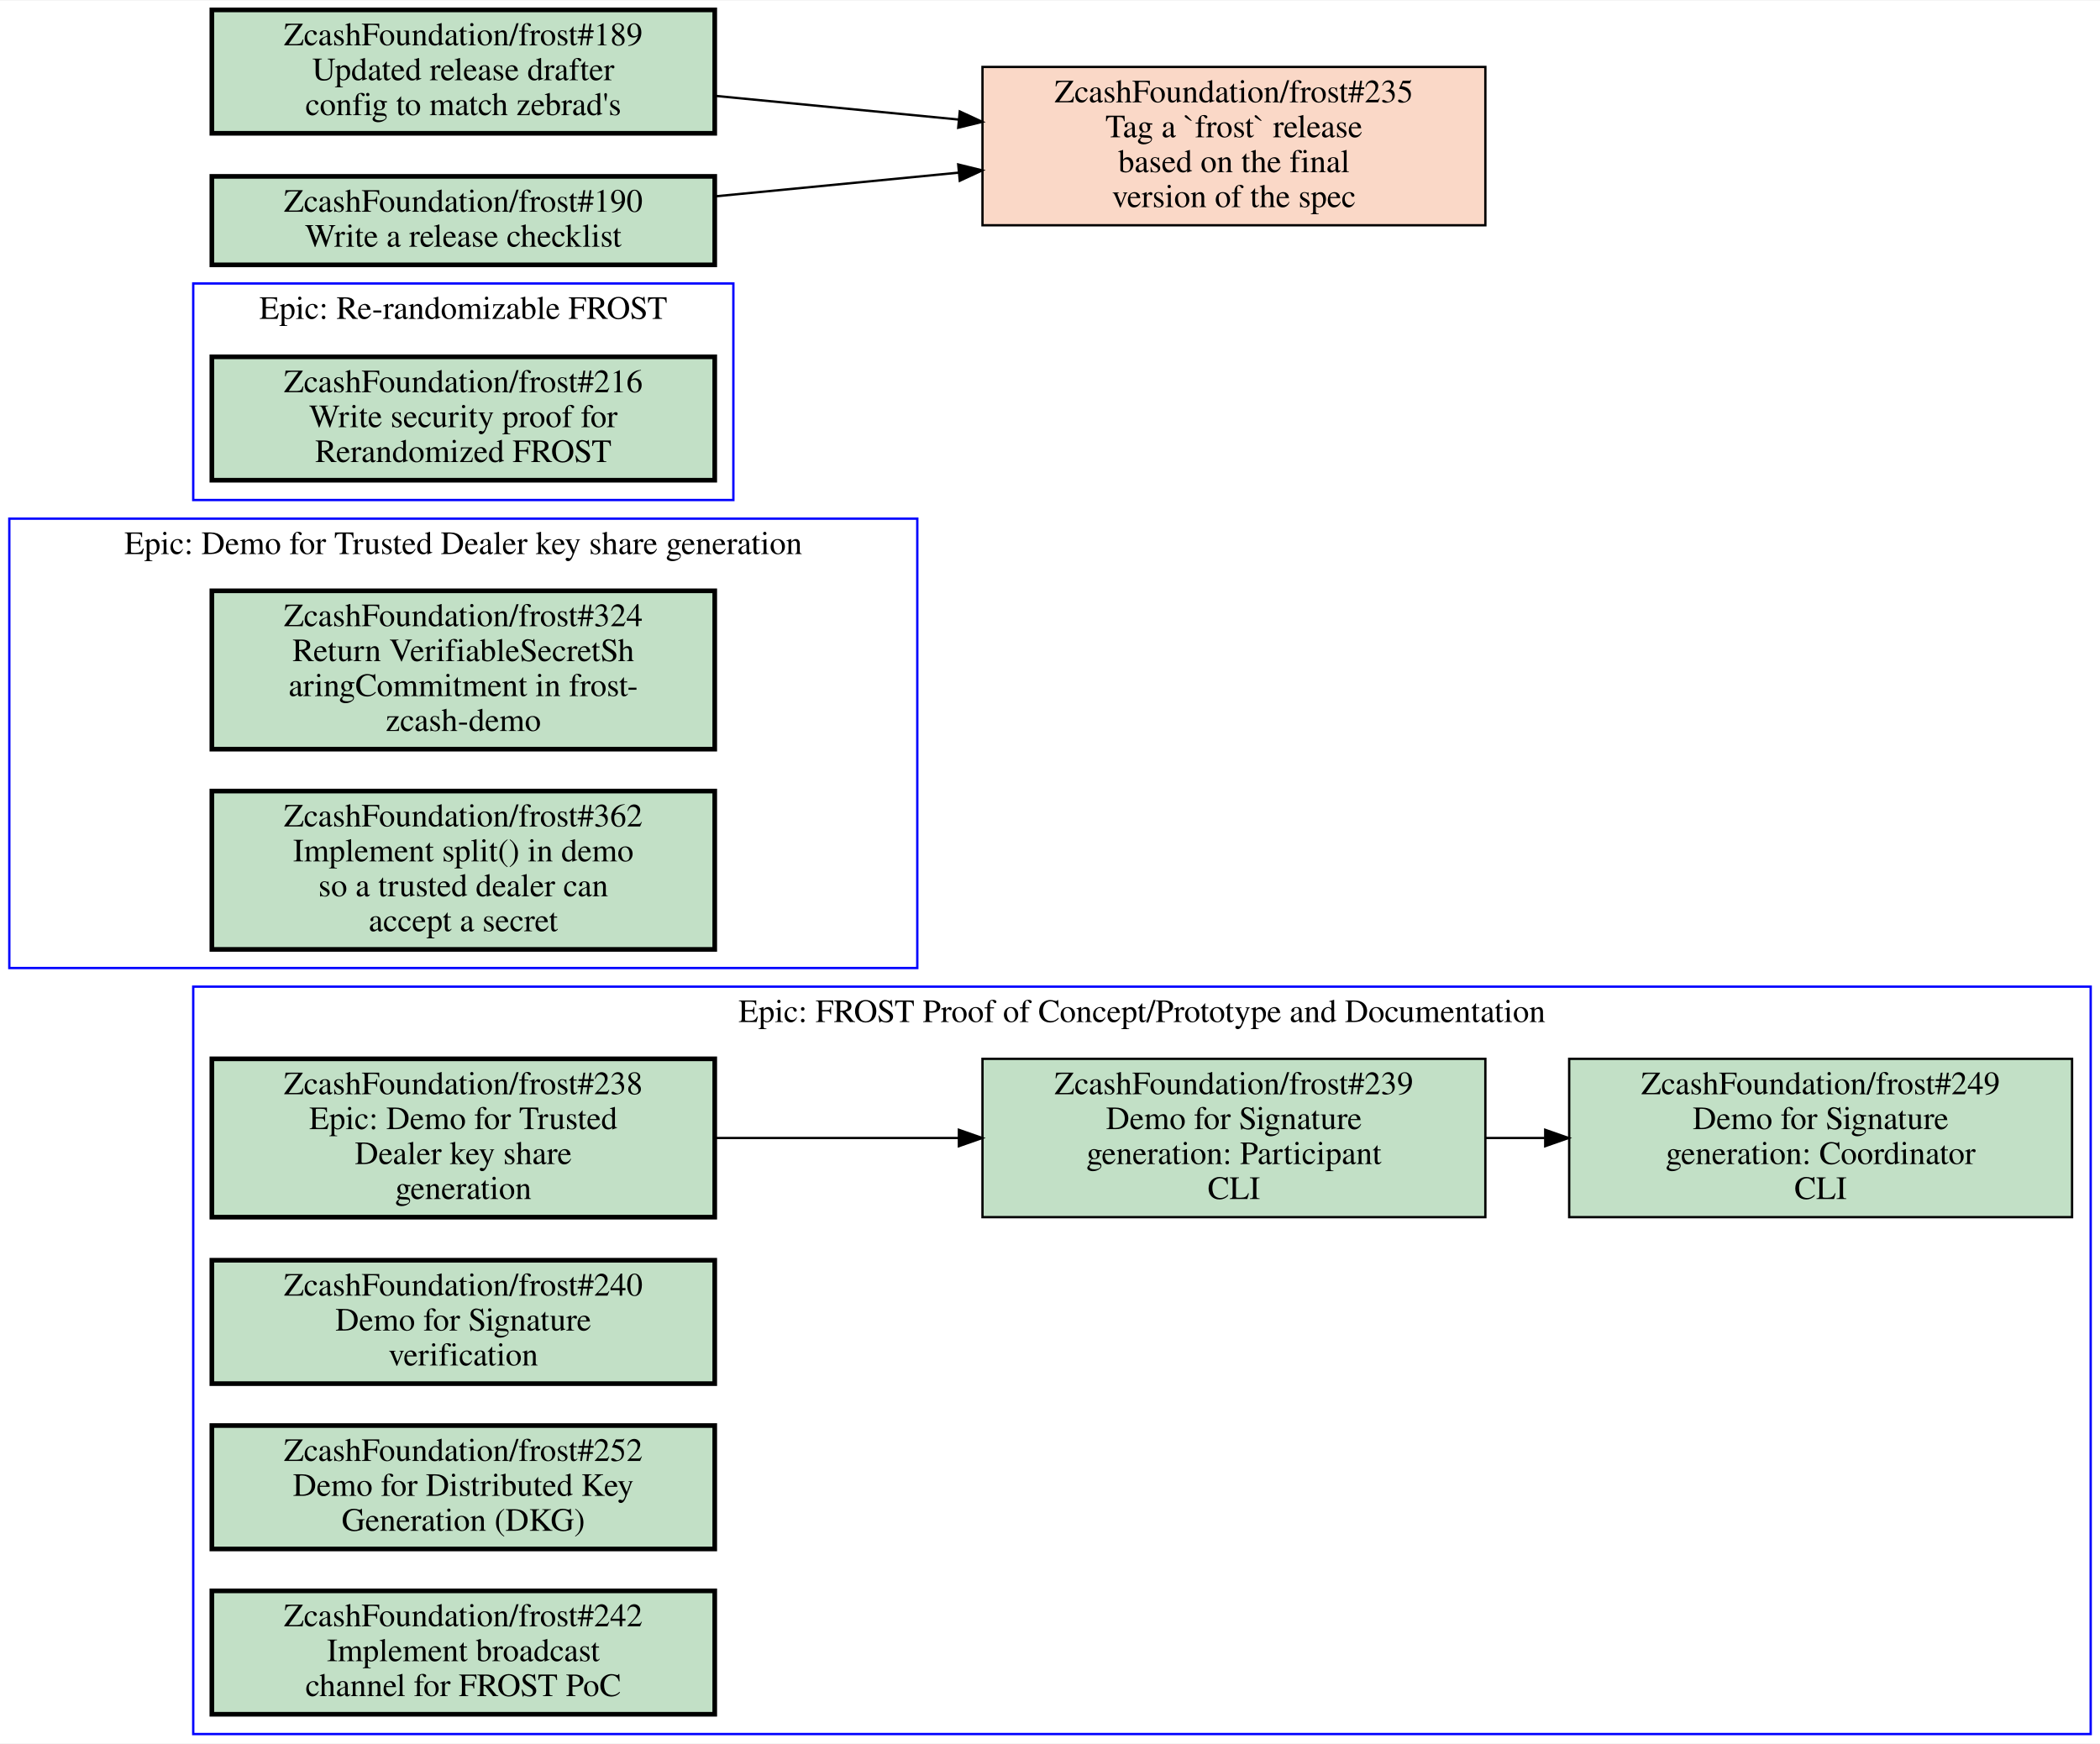
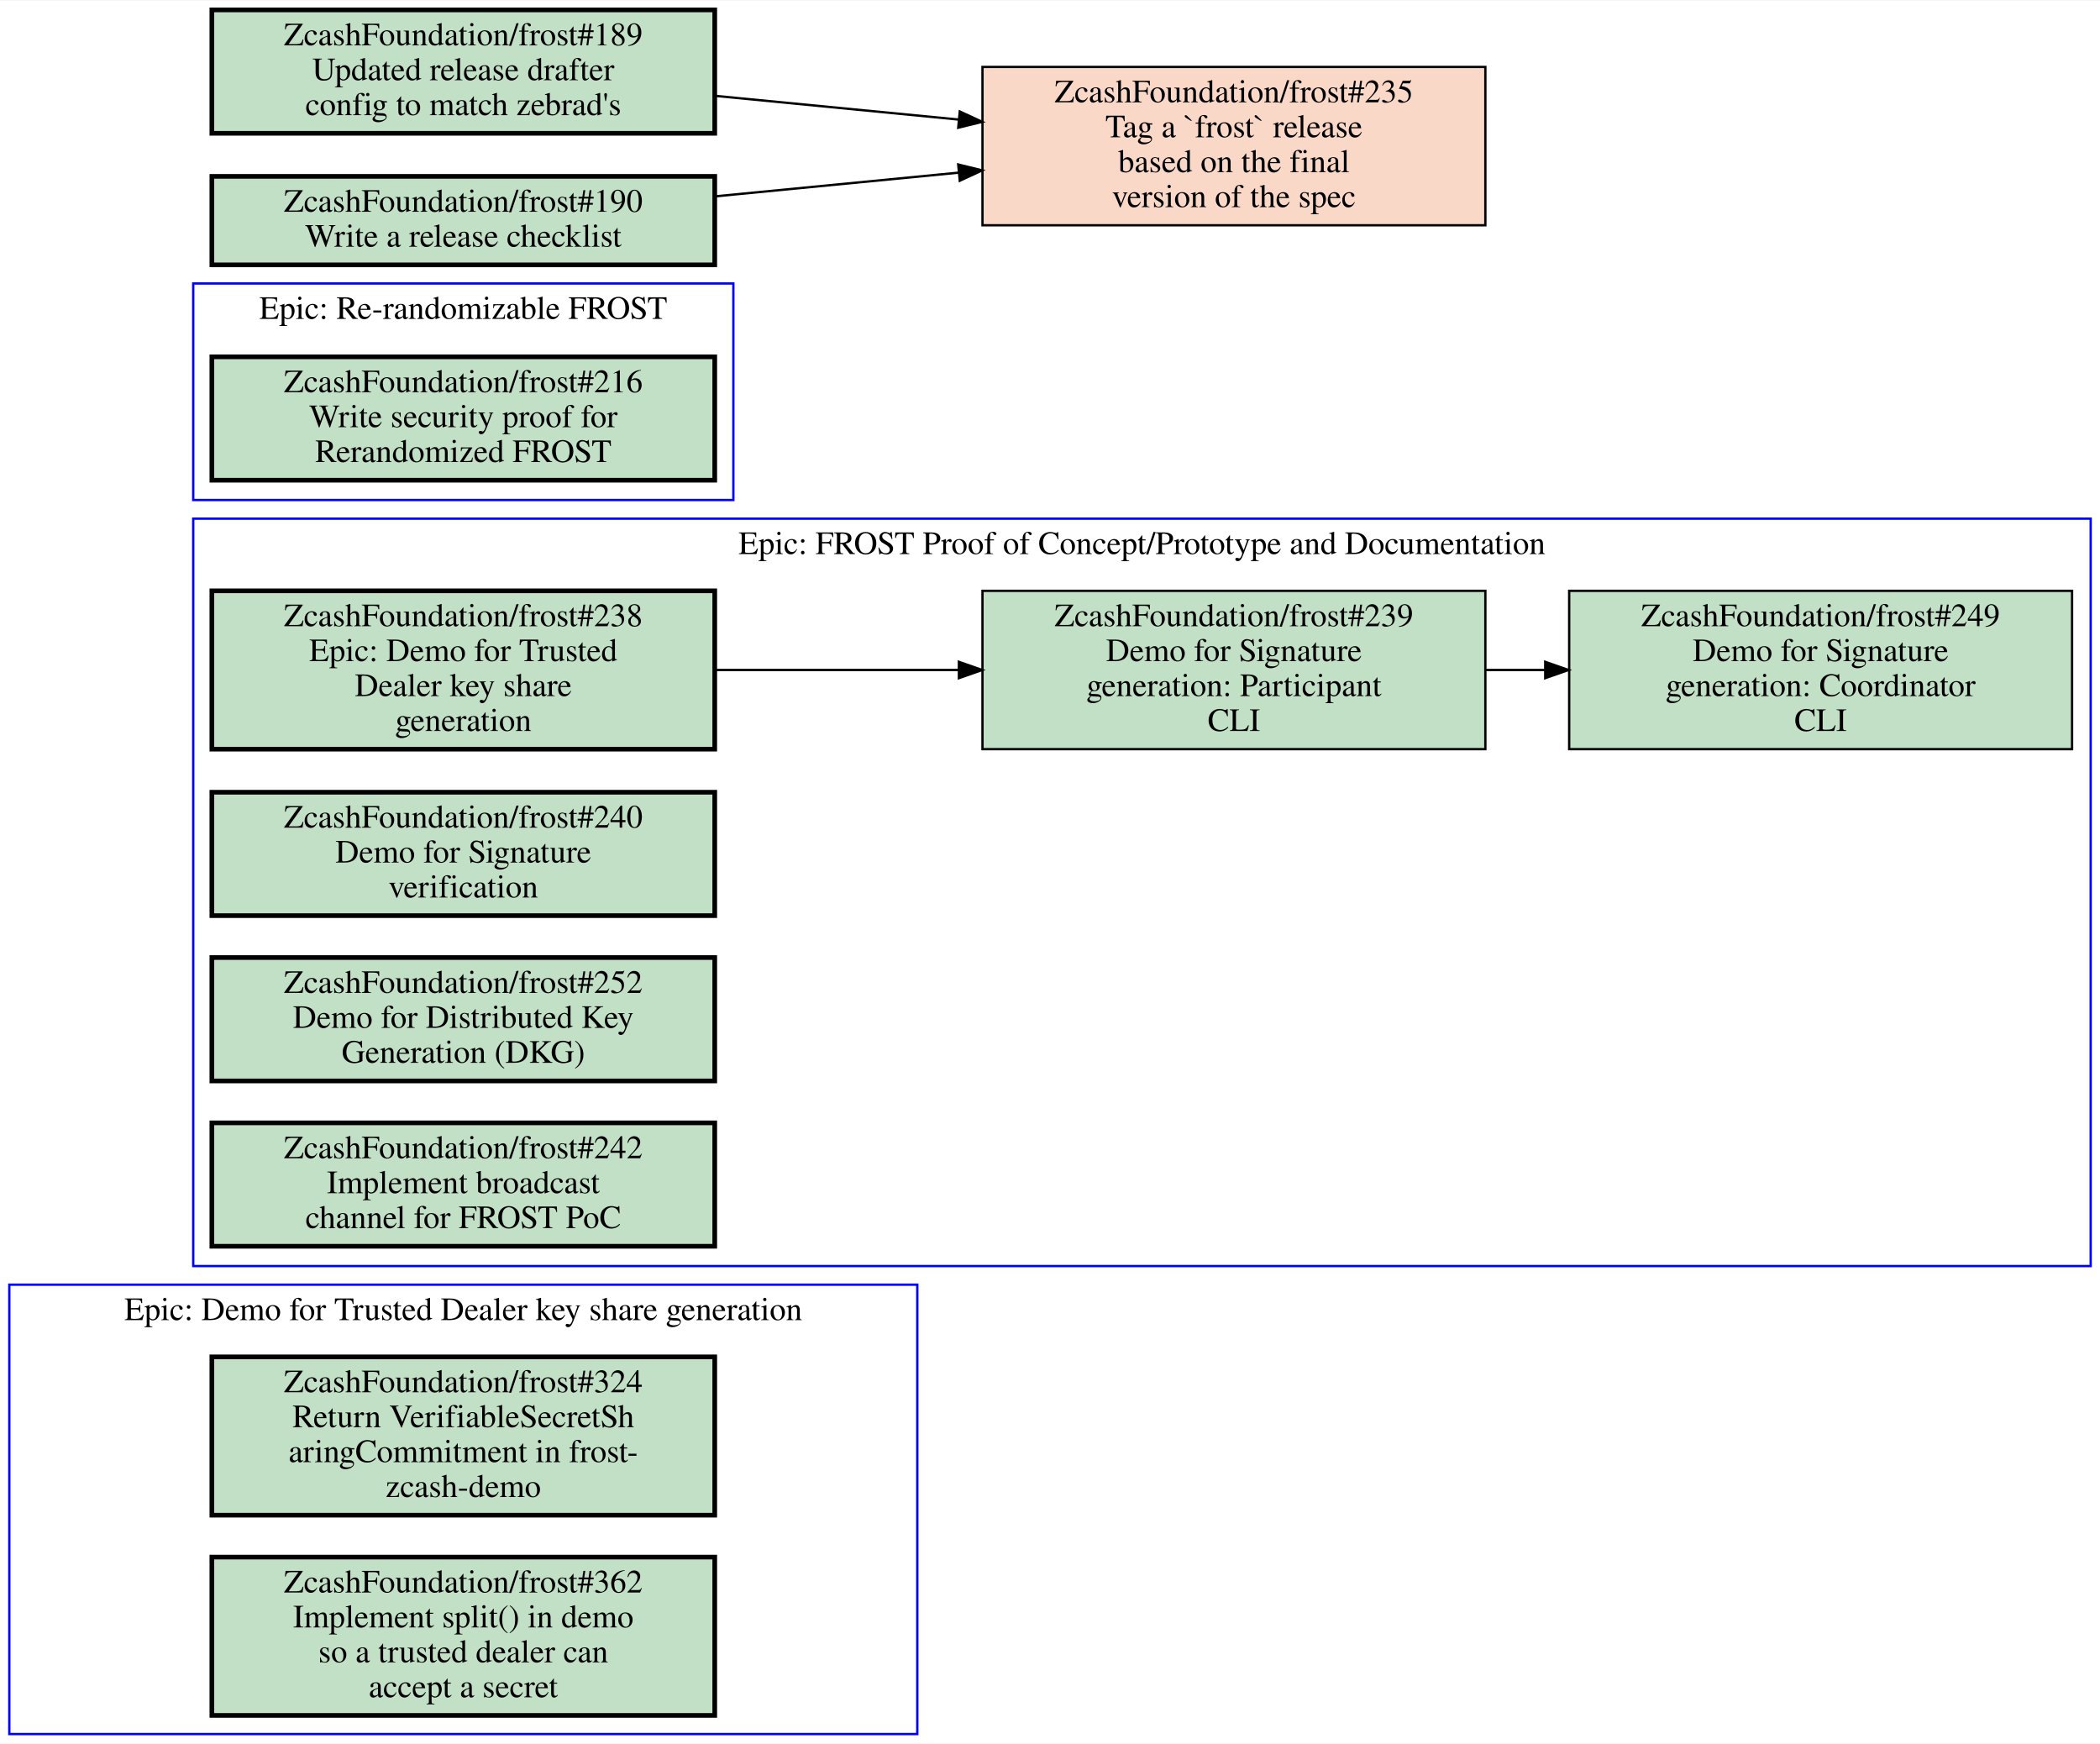
<svg xmlns="http://www.w3.org/2000/svg" xmlns:xlink="http://www.w3.org/1999/xlink" width="902pt" height="749pt" viewBox="0.00 0.00 902.00 748.50">
  <g id="graph0" class="graph" transform="scale(1 1) rotate(0) translate(4 744.5)">
    <polygon fill="white" stroke="transparent" points="-4,4 -4,-744.5 898,-744.5 898,4 -4,4" />
    <g id="clust1" class="cluster">
-       <polygon fill="none" stroke="blue" points="79,0 79,-321 894,-321 894,0 79,0" />
-       <text text-anchor="middle" x="486.5" y="-305.8" font-family="Times,serif" font-size="14.00">Epic: FROST Proof of Concept/Prototype and Documentation</text>
+       <polygon fill="none" stroke="blue" points="0,0 0,-193 390,-193 390,0 0,0" />
+       <text text-anchor="middle" x="195" y="-177.8" font-family="Times,serif" font-size="14.00">Epic: Demo for Trusted Dealer key share generation</text>
    </g>
    <g id="clust2" class="cluster">
      <polygon fill="none" stroke="blue" points="79,-530 79,-623 311,-623 311,-530 79,-530" />
      <text text-anchor="middle" x="195" y="-607.8" font-family="Times,serif" font-size="14.00">Epic: Re-randomizable FROST</text>
    </g>
    <g id="clust3" class="cluster">
-       <polygon fill="none" stroke="blue" points="0,-329 0,-522 390,-522 390,-329 0,-329" />
-       <text text-anchor="middle" x="195" y="-506.8" font-family="Times,serif" font-size="14.00">Epic: Demo for Trusted Dealer key share generation</text>
+       <polygon fill="none" stroke="blue" points="79,-201 79,-522 894,-522 894,-201 79,-201" />
+       <text text-anchor="middle" x="486.5" y="-506.8" font-family="Times,serif" font-size="14.00">Epic: FROST Proof of Concept/Prototype and Documentation</text>
    </g>
    <g id="node1" class="node open">
      <g id="a_node1">
-         <a xlink:href="https://github.com/ZcashFoundation/frost/issues/238" xlink:title="ZcashFoundation/frost#238&#10;Epic: Demo for Trusted&#10;Dealer key share&#10;generation" target="_blank">
-           <polygon fill="#c2e0c6" stroke="black" stroke-width="2" points="303,-290 87,-290 87,-222 303,-222 303,-290" />
-           <text text-anchor="middle" x="195" y="-274.8" font-family="Times,serif" font-size="14.00">ZcashFoundation/frost#238</text>
-           <text text-anchor="middle" x="195" y="-259.8" font-family="Times,serif" font-size="14.00">Epic: Demo for Trusted</text>
-           <text text-anchor="middle" x="195" y="-244.8" font-family="Times,serif" font-size="14.00">Dealer key share</text>
-           <text text-anchor="middle" x="195" y="-229.8" font-family="Times,serif" font-size="14.00">generation</text>
+         <a xlink:href="https://github.com/ZcashFoundation/frost/issues/324" xlink:title="ZcashFoundation/frost#324&#10;Return VerifiableSecretSh&#10;aringCommitment in frost-&#10;zcash-demo" target="_blank">
+           <polygon fill="#c2e0c6" stroke="black" stroke-width="2" points="303,-162 87,-162 87,-94 303,-94 303,-162" />
+           <text text-anchor="middle" x="195" y="-146.8" font-family="Times,serif" font-size="14.00">ZcashFoundation/frost#324</text>
+           <text text-anchor="middle" x="195" y="-131.8" font-family="Times,serif" font-size="14.00">Return VerifiableSecretSh</text>
+           <text text-anchor="middle" x="195" y="-116.8" font-family="Times,serif" font-size="14.00">aringCommitment in frost-</text>
+           <text text-anchor="middle" x="195" y="-101.8" font-family="Times,serif" font-size="14.00">zcash-demo</text>
        </a>
      </g>
    </g>
    <g id="node2" class="node open">
      <g id="a_node2">
-         <a xlink:href="https://github.com/ZcashFoundation/frost/issues/239" xlink:title="ZcashFoundation/frost#239&#10;Demo for Signature&#10;generation: Participant&#10;CLI" target="_blank">
-           <polygon fill="#c2e0c6" stroke="black" points="634,-290 418,-290 418,-222 634,-222 634,-290" />
-           <text text-anchor="middle" x="526" y="-274.8" font-family="Times,serif" font-size="14.00">ZcashFoundation/frost#239</text>
-           <text text-anchor="middle" x="526" y="-259.8" font-family="Times,serif" font-size="14.00">Demo for Signature</text>
-           <text text-anchor="middle" x="526" y="-244.8" font-family="Times,serif" font-size="14.00">generation: Participant</text>
-           <text text-anchor="middle" x="526" y="-229.8" font-family="Times,serif" font-size="14.00">CLI</text>
+         <a xlink:href="https://github.com/ZcashFoundation/frost/issues/362" xlink:title="ZcashFoundation/frost#362&#10;Implement split() in demo&#10;so a trusted dealer can&#10;accept a secret" target="_blank">
+           <polygon fill="#c2e0c6" stroke="black" stroke-width="2" points="303,-76 87,-76 87,-8 303,-8 303,-76" />
+           <text text-anchor="middle" x="195" y="-60.8" font-family="Times,serif" font-size="14.00">ZcashFoundation/frost#362</text>
+           <text text-anchor="middle" x="195" y="-45.8" font-family="Times,serif" font-size="14.00">Implement split() in demo</text>
+           <text text-anchor="middle" x="195" y="-30.8" font-family="Times,serif" font-size="14.00">so a trusted dealer can</text>
+           <text text-anchor="middle" x="195" y="-15.8" font-family="Times,serif" font-size="14.00">accept a secret</text>
        </a>
      </g>
    </g>
-     <g id="edge1" class="edge">
-       <path fill="none" stroke="black" d="M303.27,-256C336.72,-256 373.78,-256 407.87,-256" />
-       <polygon fill="black" stroke="black" points="407.87,-259.5 417.87,-256 407.87,-252.5 407.87,-259.5" />
-     </g>
    <g id="node3" class="node open">
      <g id="a_node3">
-         <a xlink:href="https://github.com/ZcashFoundation/frost/issues/249" xlink:title="ZcashFoundation/frost#249&#10;Demo for Signature&#10;generation: Coordinator&#10;CLI" target="_blank">
-           <polygon fill="#c2e0c6" stroke="black" points="886,-290 670,-290 670,-222 886,-222 886,-290" />
-           <text text-anchor="middle" x="778" y="-274.8" font-family="Times,serif" font-size="14.00">ZcashFoundation/frost#249</text>
-           <text text-anchor="middle" x="778" y="-259.8" font-family="Times,serif" font-size="14.00">Demo for Signature</text>
-           <text text-anchor="middle" x="778" y="-244.8" font-family="Times,serif" font-size="14.00">generation: Coordinator</text>
-           <text text-anchor="middle" x="778" y="-229.8" font-family="Times,serif" font-size="14.00">CLI</text>
-         </a>
-       </g>
-     </g>
-     <g id="edge2" class="edge">
-       <path fill="none" stroke="black" d="M634.11,-256C642.5,-256 650.99,-256 659.44,-256" />
-       <polygon fill="black" stroke="black" points="659.71,-259.5 669.71,-256 659.71,-252.5 659.71,-259.5" />
-     </g>
-     <g id="node4" class="node open">
-       <g id="a_node4">
-         <a xlink:href="https://github.com/ZcashFoundation/frost/issues/240" xlink:title="ZcashFoundation/frost#240&#10;Demo for Signature&#10;verification" target="_blank">
-           <polygon fill="#c2e0c6" stroke="black" stroke-width="2" points="303,-203.5 87,-203.5 87,-150.5 303,-150.5 303,-203.5" />
-           <text text-anchor="middle" x="195" y="-188.3" font-family="Times,serif" font-size="14.00">ZcashFoundation/frost#240</text>
-           <text text-anchor="middle" x="195" y="-173.3" font-family="Times,serif" font-size="14.00">Demo for Signature</text>
-           <text text-anchor="middle" x="195" y="-158.3" font-family="Times,serif" font-size="14.00">verification</text>
-         </a>
-       </g>
-     </g>
-     <g id="node5" class="node open">
-       <g id="a_node5">
-         <a xlink:href="https://github.com/ZcashFoundation/frost/issues/252" xlink:title="ZcashFoundation/frost#252&#10;Demo for Distributed Key&#10;Generation (DKG)" target="_blank">
-           <polygon fill="#c2e0c6" stroke="black" stroke-width="2" points="303,-132.5 87,-132.5 87,-79.5 303,-79.5 303,-132.5" />
-           <text text-anchor="middle" x="195" y="-117.3" font-family="Times,serif" font-size="14.00">ZcashFoundation/frost#252</text>
-           <text text-anchor="middle" x="195" y="-102.3" font-family="Times,serif" font-size="14.00">Demo for Distributed Key</text>
-           <text text-anchor="middle" x="195" y="-87.3" font-family="Times,serif" font-size="14.00">Generation (DKG)</text>
-         </a>
-       </g>
-     </g>
-     <g id="node6" class="node open">
-       <g id="a_node6">
-         <a xlink:href="https://github.com/ZcashFoundation/frost/issues/242" xlink:title="ZcashFoundation/frost#242&#10;Implement broadcast&#10;channel for FROST PoC" target="_blank">
-           <polygon fill="#c2e0c6" stroke="black" stroke-width="2" points="303,-61.5 87,-61.5 87,-8.5 303,-8.5 303,-61.5" />
-           <text text-anchor="middle" x="195" y="-46.3" font-family="Times,serif" font-size="14.00">ZcashFoundation/frost#242</text>
-           <text text-anchor="middle" x="195" y="-31.3" font-family="Times,serif" font-size="14.00">Implement broadcast</text>
-           <text text-anchor="middle" x="195" y="-16.3" font-family="Times,serif" font-size="14.00">channel for FROST PoC</text>
-         </a>
-       </g>
-     </g>
-     <g id="node7" class="node open">
-       <g id="a_node7">
        <a xlink:href="https://github.com/ZcashFoundation/frost/issues/216" xlink:title="ZcashFoundation/frost#216&#10;Write security proof for&#10;Rerandomized FROST" target="_blank">
          <polygon fill="#c2e0c6" stroke="black" stroke-width="2" points="303,-591.5 87,-591.5 87,-538.5 303,-538.5 303,-591.5" />
          <text text-anchor="middle" x="195" y="-576.3" font-family="Times,serif" font-size="14.00">ZcashFoundation/frost#216</text>
          <text text-anchor="middle" x="195" y="-561.3" font-family="Times,serif" font-size="14.00">Write security proof for</text>
          <text text-anchor="middle" x="195" y="-546.3" font-family="Times,serif" font-size="14.00">Rerandomized FROST</text>
        </a>
      </g>
    </g>
+     <g id="node4" class="node open">
+       <g id="a_node4">
+         <a xlink:href="https://github.com/ZcashFoundation/frost/issues/238" xlink:title="ZcashFoundation/frost#238&#10;Epic: Demo for Trusted&#10;Dealer key share&#10;generation" target="_blank">
+           <polygon fill="#c2e0c6" stroke="black" stroke-width="2" points="303,-491 87,-491 87,-423 303,-423 303,-491" />
+           <text text-anchor="middle" x="195" y="-475.8" font-family="Times,serif" font-size="14.00">ZcashFoundation/frost#238</text>
+           <text text-anchor="middle" x="195" y="-460.8" font-family="Times,serif" font-size="14.00">Epic: Demo for Trusted</text>
+           <text text-anchor="middle" x="195" y="-445.8" font-family="Times,serif" font-size="14.00">Dealer key share</text>
+           <text text-anchor="middle" x="195" y="-430.8" font-family="Times,serif" font-size="14.00">generation</text>
+         </a>
+       </g>
+     </g>
+     <g id="node5" class="node open">
+       <g id="a_node5">
+         <a xlink:href="https://github.com/ZcashFoundation/frost/issues/239" xlink:title="ZcashFoundation/frost#239&#10;Demo for Signature&#10;generation: Participant&#10;CLI" target="_blank">
+           <polygon fill="#c2e0c6" stroke="black" points="634,-491 418,-491 418,-423 634,-423 634,-491" />
+           <text text-anchor="middle" x="526" y="-475.8" font-family="Times,serif" font-size="14.00">ZcashFoundation/frost#239</text>
+           <text text-anchor="middle" x="526" y="-460.8" font-family="Times,serif" font-size="14.00">Demo for Signature</text>
+           <text text-anchor="middle" x="526" y="-445.8" font-family="Times,serif" font-size="14.00">generation: Participant</text>
+           <text text-anchor="middle" x="526" y="-430.8" font-family="Times,serif" font-size="14.00">CLI</text>
+         </a>
+       </g>
+     </g>
+     <g id="edge1" class="edge">
+       <path fill="none" stroke="black" d="M303.27,-457C336.72,-457 373.78,-457 407.87,-457" />
+       <polygon fill="black" stroke="black" points="407.87,-460.5 417.87,-457 407.87,-453.5 407.87,-460.5" />
+     </g>
+     <g id="node6" class="node open">
+       <g id="a_node6">
+         <a xlink:href="https://github.com/ZcashFoundation/frost/issues/249" xlink:title="ZcashFoundation/frost#249&#10;Demo for Signature&#10;generation: Coordinator&#10;CLI" target="_blank">
+           <polygon fill="#c2e0c6" stroke="black" points="886,-491 670,-491 670,-423 886,-423 886,-491" />
+           <text text-anchor="middle" x="778" y="-475.8" font-family="Times,serif" font-size="14.00">ZcashFoundation/frost#249</text>
+           <text text-anchor="middle" x="778" y="-460.8" font-family="Times,serif" font-size="14.00">Demo for Signature</text>
+           <text text-anchor="middle" x="778" y="-445.8" font-family="Times,serif" font-size="14.00">generation: Coordinator</text>
+           <text text-anchor="middle" x="778" y="-430.8" font-family="Times,serif" font-size="14.00">CLI</text>
+         </a>
+       </g>
+     </g>
+     <g id="edge2" class="edge">
+       <path fill="none" stroke="black" d="M634.11,-457C642.5,-457 650.99,-457 659.44,-457" />
+       <polygon fill="black" stroke="black" points="659.71,-460.5 669.71,-457 659.71,-453.5 659.71,-460.5" />
+     </g>
+     <g id="node7" class="node open">
+       <g id="a_node7">
+         <a xlink:href="https://github.com/ZcashFoundation/frost/issues/240" xlink:title="ZcashFoundation/frost#240&#10;Demo for Signature&#10;verification" target="_blank">
+           <polygon fill="#c2e0c6" stroke="black" stroke-width="2" points="303,-404.5 87,-404.5 87,-351.5 303,-351.5 303,-404.5" />
+           <text text-anchor="middle" x="195" y="-389.3" font-family="Times,serif" font-size="14.00">ZcashFoundation/frost#240</text>
+           <text text-anchor="middle" x="195" y="-374.3" font-family="Times,serif" font-size="14.00">Demo for Signature</text>
+           <text text-anchor="middle" x="195" y="-359.3" font-family="Times,serif" font-size="14.00">verification</text>
+         </a>
+       </g>
+     </g>
    <g id="node8" class="node open">
      <g id="a_node8">
-         <a xlink:href="https://github.com/ZcashFoundation/frost/issues/324" xlink:title="ZcashFoundation/frost#324&#10;Return VerifiableSecretSh&#10;aringCommitment in frost-&#10;zcash-demo" target="_blank">
-           <polygon fill="#c2e0c6" stroke="black" stroke-width="2" points="303,-491 87,-491 87,-423 303,-423 303,-491" />
-           <text text-anchor="middle" x="195" y="-475.8" font-family="Times,serif" font-size="14.00">ZcashFoundation/frost#324</text>
-           <text text-anchor="middle" x="195" y="-460.8" font-family="Times,serif" font-size="14.00">Return VerifiableSecretSh</text>
-           <text text-anchor="middle" x="195" y="-445.8" font-family="Times,serif" font-size="14.00">aringCommitment in frost-</text>
-           <text text-anchor="middle" x="195" y="-430.8" font-family="Times,serif" font-size="14.00">zcash-demo</text>
+         <a xlink:href="https://github.com/ZcashFoundation/frost/issues/252" xlink:title="ZcashFoundation/frost#252&#10;Demo for Distributed Key&#10;Generation (DKG)" target="_blank">
+           <polygon fill="#c2e0c6" stroke="black" stroke-width="2" points="303,-333.5 87,-333.5 87,-280.5 303,-280.5 303,-333.5" />
+           <text text-anchor="middle" x="195" y="-318.3" font-family="Times,serif" font-size="14.00">ZcashFoundation/frost#252</text>
+           <text text-anchor="middle" x="195" y="-303.3" font-family="Times,serif" font-size="14.00">Demo for Distributed Key</text>
+           <text text-anchor="middle" x="195" y="-288.3" font-family="Times,serif" font-size="14.00">Generation (DKG)</text>
        </a>
      </g>
    </g>
    <g id="node9" class="node open">
      <g id="a_node9">
-         <a xlink:href="https://github.com/ZcashFoundation/frost/issues/362" xlink:title="ZcashFoundation/frost#362&#10;Implement split() in demo&#10;so a trusted dealer can&#10;accept a secret" target="_blank">
-           <polygon fill="#c2e0c6" stroke="black" stroke-width="2" points="303,-405 87,-405 87,-337 303,-337 303,-405" />
-           <text text-anchor="middle" x="195" y="-389.8" font-family="Times,serif" font-size="14.00">ZcashFoundation/frost#362</text>
-           <text text-anchor="middle" x="195" y="-374.8" font-family="Times,serif" font-size="14.00">Implement split() in demo</text>
-           <text text-anchor="middle" x="195" y="-359.8" font-family="Times,serif" font-size="14.00">so a trusted dealer can</text>
-           <text text-anchor="middle" x="195" y="-344.8" font-family="Times,serif" font-size="14.00">accept a secret</text>
+         <a xlink:href="https://github.com/ZcashFoundation/frost/issues/242" xlink:title="ZcashFoundation/frost#242&#10;Implement broadcast&#10;channel for FROST PoC" target="_blank">
+           <polygon fill="#c2e0c6" stroke="black" stroke-width="2" points="303,-262.5 87,-262.5 87,-209.5 303,-209.5 303,-262.5" />
+           <text text-anchor="middle" x="195" y="-247.3" font-family="Times,serif" font-size="14.00">ZcashFoundation/frost#242</text>
+           <text text-anchor="middle" x="195" y="-232.3" font-family="Times,serif" font-size="14.00">Implement broadcast</text>
+           <text text-anchor="middle" x="195" y="-217.3" font-family="Times,serif" font-size="14.00">channel for FROST PoC</text>
        </a>
      </g>
    </g>
    <g id="node10" class="node closed">
      <g id="a_node10">
        <a xlink:href="https://github.com/ZcashFoundation/frost/issues/235" xlink:title="ZcashFoundation/frost#235&#10;Tag a `frost` release&#10;based on the final&#10;version of the spec" target="_blank">
          <polygon fill="#fad8c7" stroke="black" points="634,-716 418,-716 418,-648 634,-648 634,-716" />
          <text text-anchor="middle" x="526" y="-700.8" font-family="Times,serif" font-size="14.00">ZcashFoundation/frost#235</text>
          <text text-anchor="middle" x="526" y="-685.8" font-family="Times,serif" font-size="14.00">Tag a `frost` release</text>
          <text text-anchor="middle" x="526" y="-670.8" font-family="Times,serif" font-size="14.00">based on the final</text>
          <text text-anchor="middle" x="526" y="-655.8" font-family="Times,serif" font-size="14.00">version of the spec</text>
        </a>
      </g>
    </g>
    <g id="node11" class="node open">
      <g id="a_node11">
        <a xlink:href="https://github.com/ZcashFoundation/frost/issues/189" xlink:title="ZcashFoundation/frost#189&#10;Updated release drafter&#10;config to match zebrad's" target="_blank">
          <polygon fill="#c2e0c6" stroke="black" stroke-width="2" points="303,-740.5 87,-740.5 87,-687.5 303,-687.5 303,-740.5" />
          <text text-anchor="middle" x="195" y="-725.3" font-family="Times,serif" font-size="14.00">ZcashFoundation/frost#189</text>
          <text text-anchor="middle" x="195" y="-710.3" font-family="Times,serif" font-size="14.00">Updated release drafter</text>
          <text text-anchor="middle" x="195" y="-695.3" font-family="Times,serif" font-size="14.00">config to match zebrad's</text>
        </a>
      </g>
    </g>
    <g id="edge3" class="edge">
      <path fill="none" stroke="black" d="M303.27,-703.57C336.72,-700.31 373.78,-696.71 407.87,-693.39" />
      <polygon fill="black" stroke="black" points="408.25,-696.87 417.87,-692.42 407.58,-689.9 408.25,-696.87" />
    </g>
    <g id="node12" class="node open">
      <g id="a_node12">
        <a xlink:href="https://github.com/ZcashFoundation/frost/issues/190" xlink:title="ZcashFoundation/frost#190&#10;Write a release checklist" target="_blank">
          <polygon fill="#c2e0c6" stroke="black" stroke-width="2" points="303,-669 87,-669 87,-631 303,-631 303,-669" />
          <text text-anchor="middle" x="195" y="-653.8" font-family="Times,serif" font-size="14.00">ZcashFoundation/frost#190</text>
          <text text-anchor="middle" x="195" y="-638.8" font-family="Times,serif" font-size="14.00">Write a release checklist</text>
        </a>
      </g>
    </g>
    <g id="edge4" class="edge">
      <path fill="none" stroke="black" d="M303.27,-660.43C336.72,-663.69 373.78,-667.29 407.87,-670.61" />
      <polygon fill="black" stroke="black" points="407.58,-674.1 417.87,-671.58 408.25,-667.13 407.58,-674.1" />
    </g>
  </g>
</svg>
